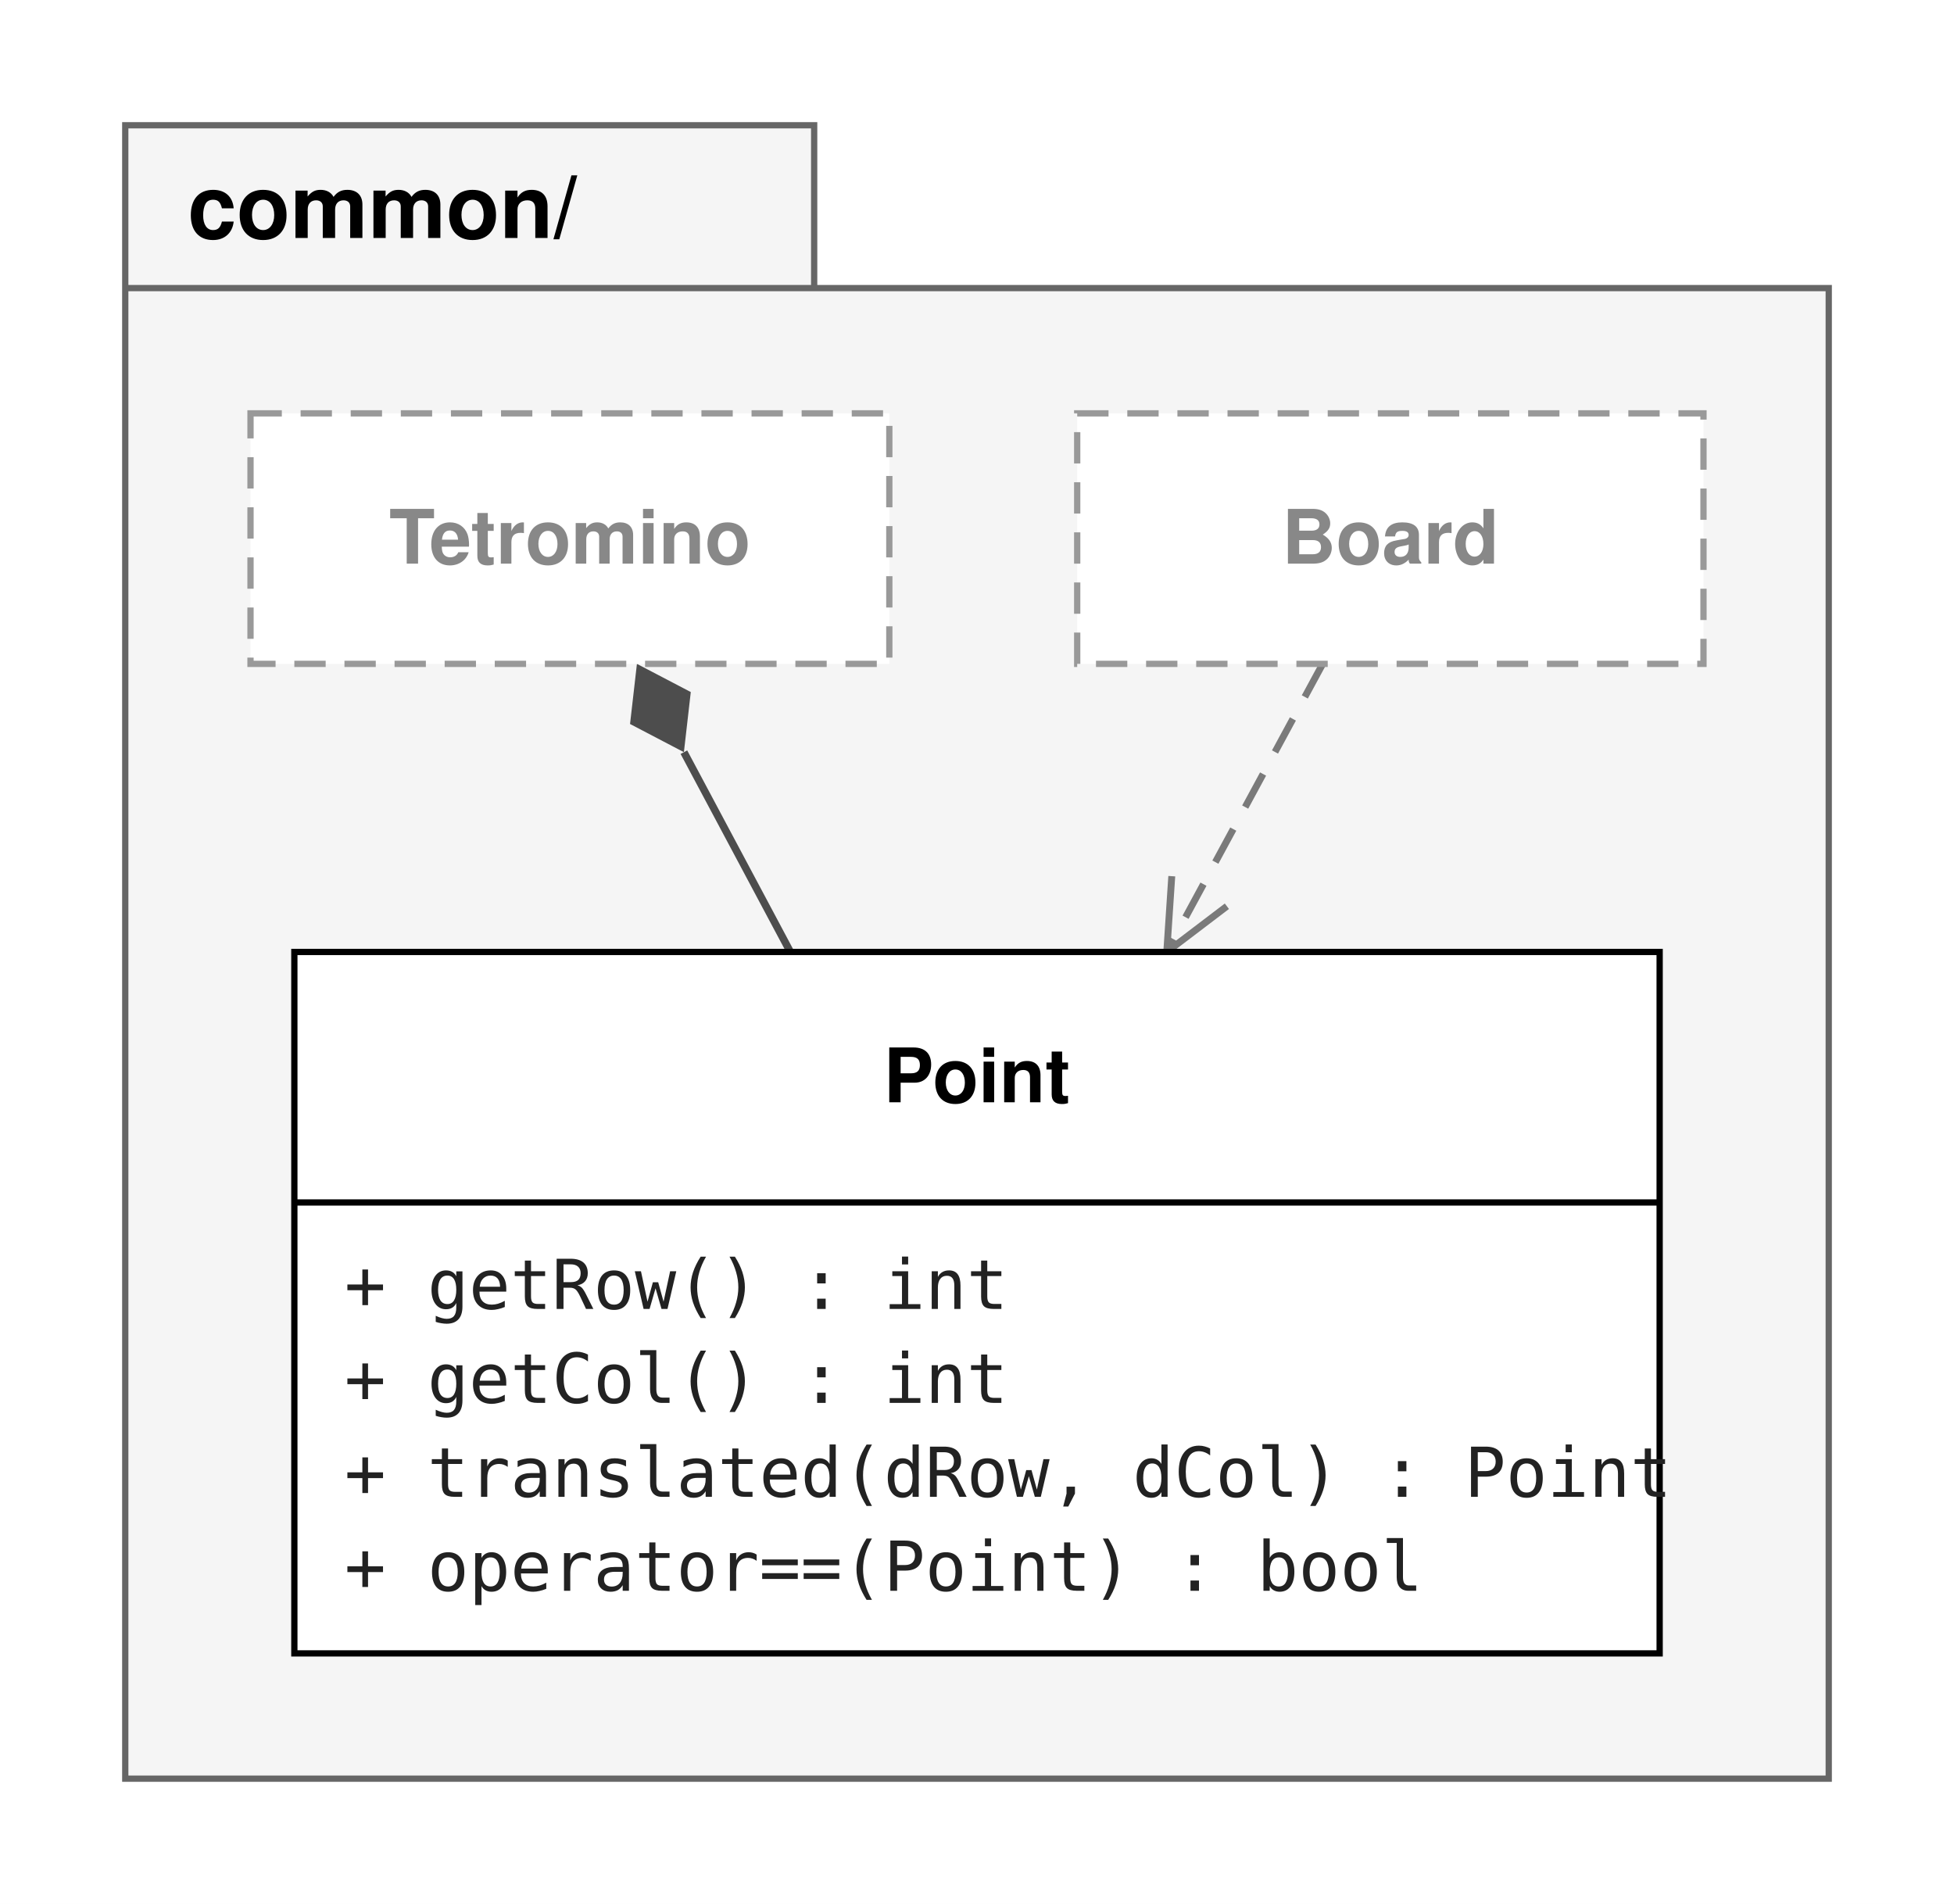
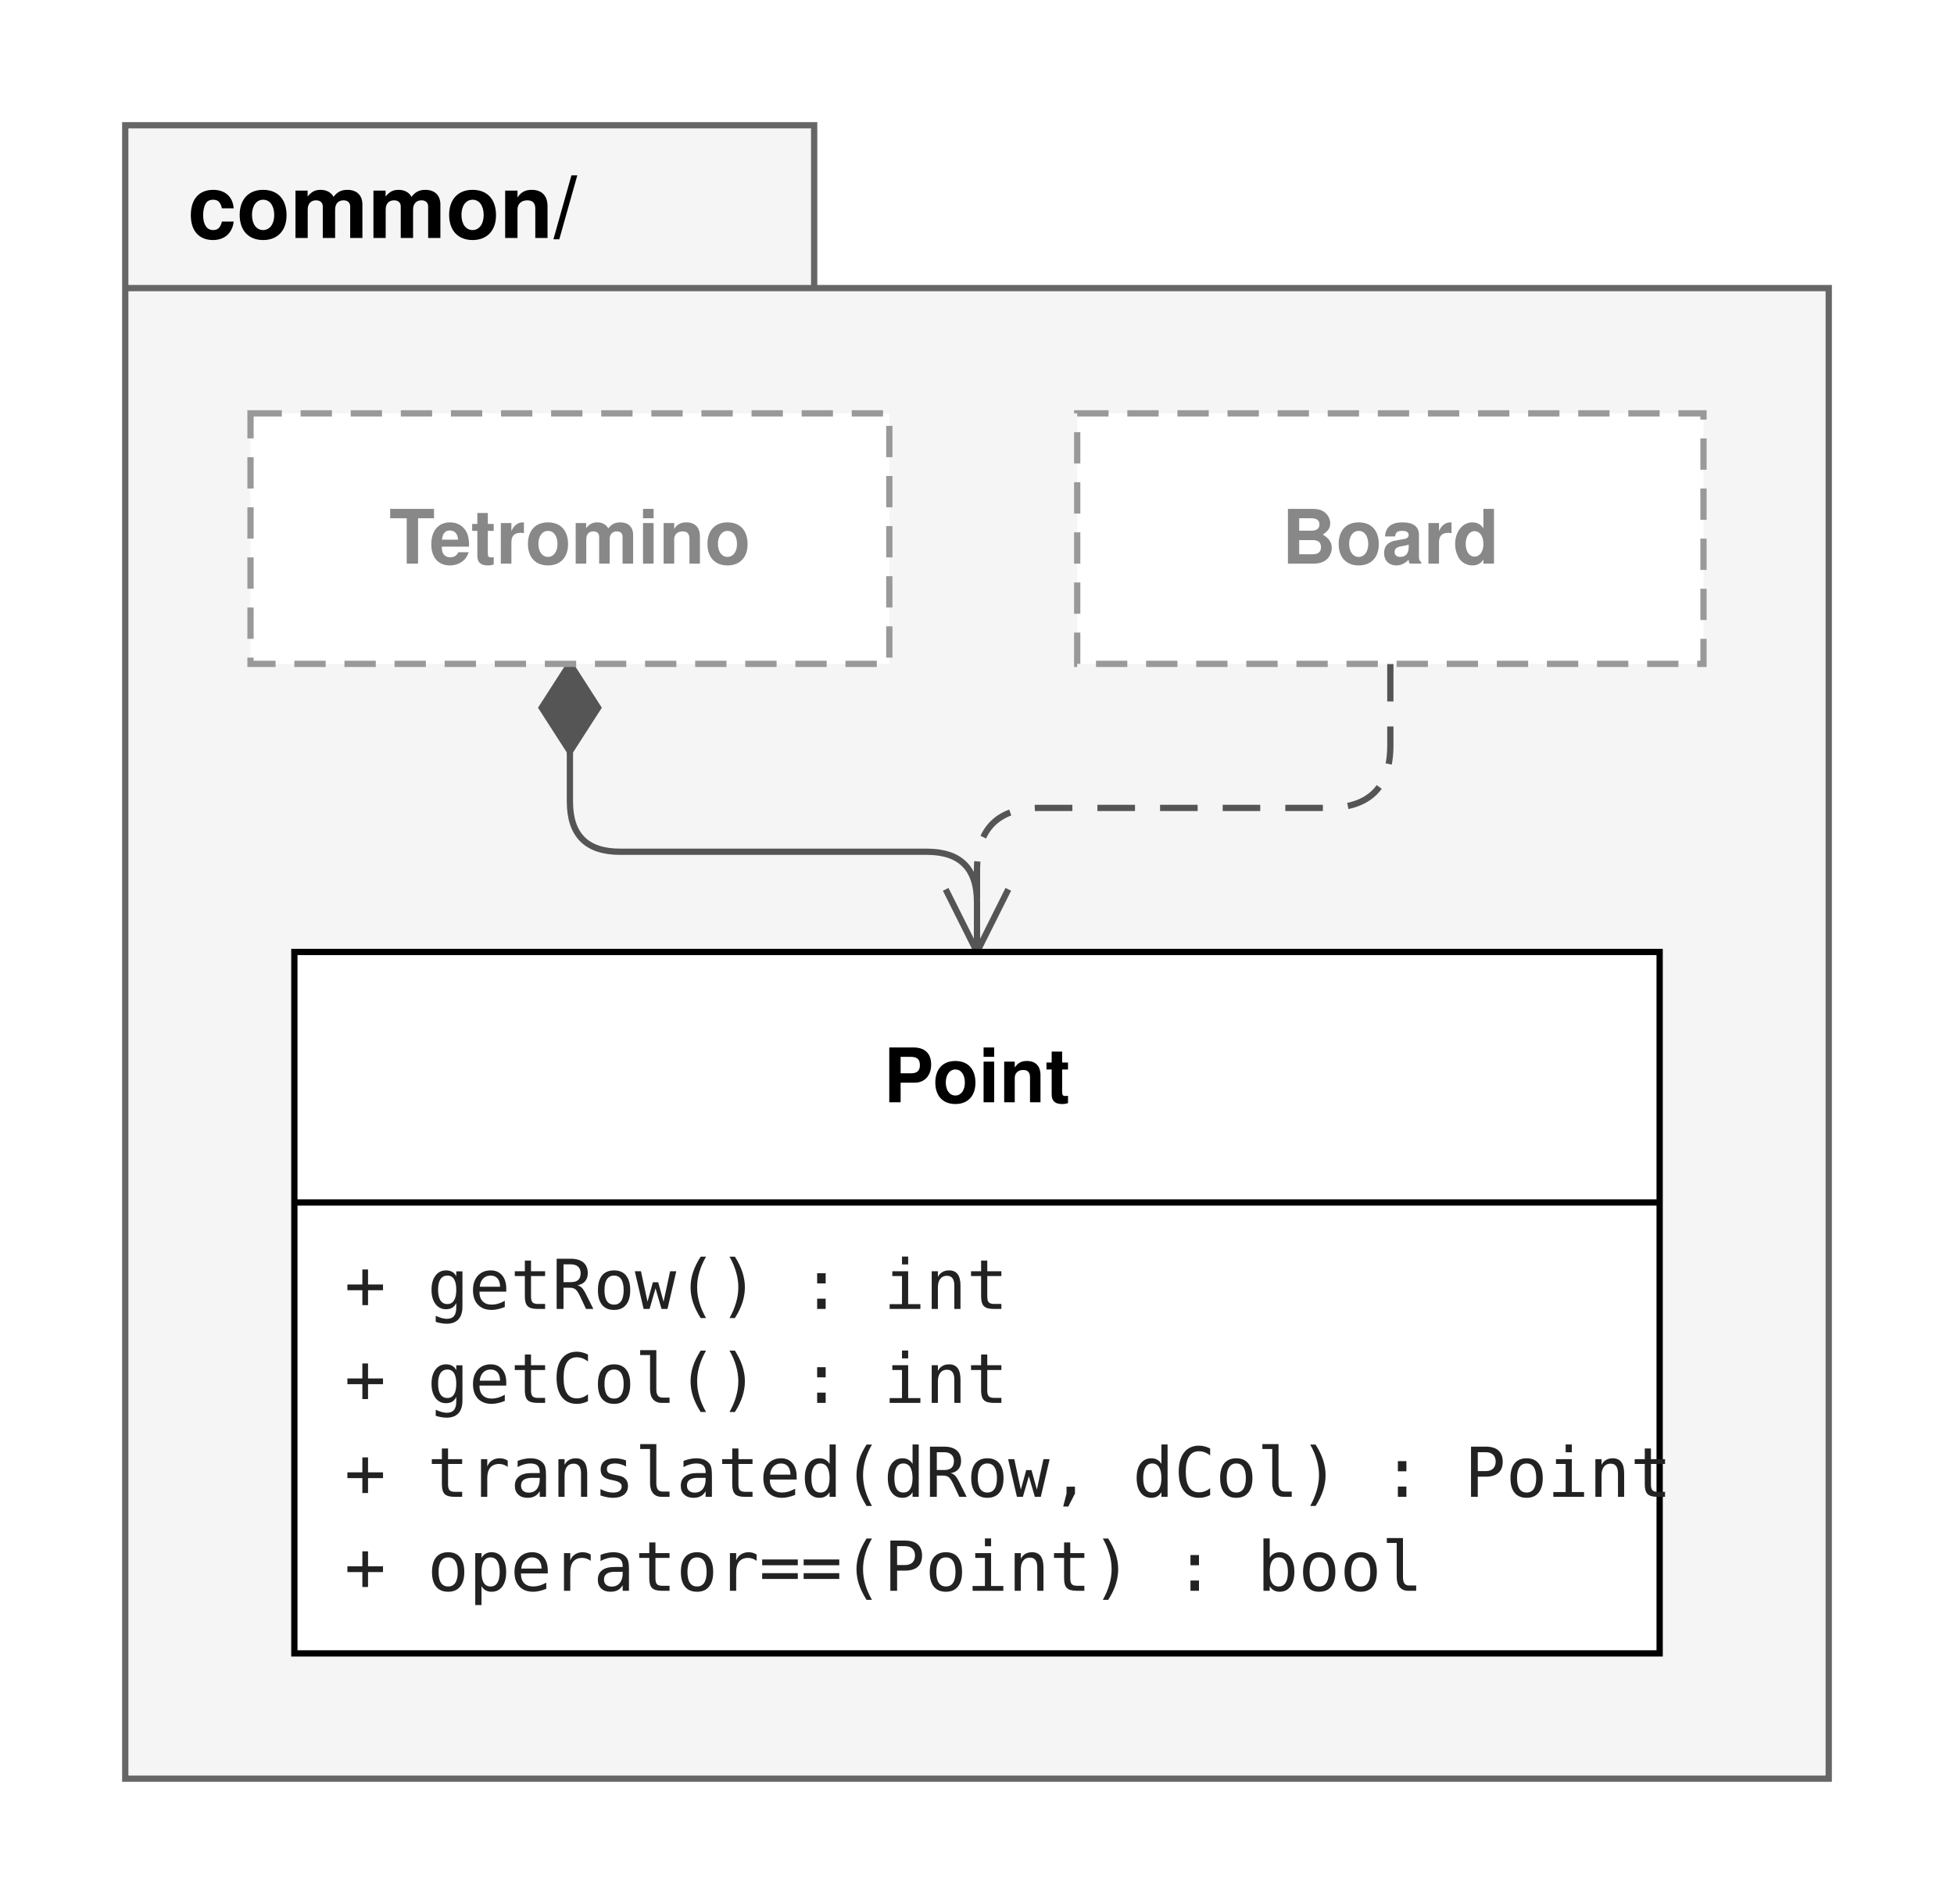
<svg xmlns="http://www.w3.org/2000/svg" width="312" height="304" viewBox="-20 -20 312 304">
  <rect x="-20" y="-20" width="312" height="304" fill="#ffffff" />
  <path d="M 0 0 L 110 0 L 110 26 L 272 26 L 272 264 L 0 264 Z" fill="#f5f5f5" stroke="none" />
  <path d="M 0 26 L 0 0 L 110 0 L 110 26 M 0 26 L 272 26 L 272 264 L 0 264 Z" fill="none" stroke="#666666" />
  <text x="10.0" y="18.0" font-family="Helvetica, Arial, 'Malgun Gothic', 'Apple SD Gothic Neo', sans-serif" font-size="14" font-weight="bold" font-style="normal" text-anchor="start" fill="#000000">common/</text>
-   <line x1="89.2" y1="100.1" x2="106.2" y2="132.0" stroke="#4d4d4d" stroke-width="1.2" />
-   <polygon points="81.7,86.0 80.6,95.6 89.2,100.1 90.3,90.5" fill="#4d4d4d" />
-   <line x1="191.2" y1="86.0" x2="166.3" y2="132.0" stroke="#7a7a7a" stroke-width="1.1" stroke-dasharray="6 4" />
-   <polyline points="167.1,119.9 166.3,132.0 175.9,124.7" fill="none" stroke="#7a7a7a" stroke-width="1.1" />
+   <path d="M 71.0 100.0 L 71.0 108.0 Q 71.0 116.0 79.0 116.0 L 128.0 116.0 Q 136.0 116.0 136.0 124.0 L 136.0 132.0" fill="none" stroke="#555555" />
+   <polygon points="71.0,86.0 66.5,93.0 71.0,100.0 75.5,93.0" fill="#555555" stroke="#555555" />
+   <path d="M 202.0 86.0 L 202.0 99.0 Q 202.0 109.0 192.0 109.0 L 146.0 109.0 Q 136.0 109.0 136.0 119.0 L 136.0 132.0" fill="none" stroke="#555555" stroke-dasharray="6 4" />
+   <polyline points="131.0,122.0 136.0,132.0 141.0,122.0" fill="none" stroke="#555555" />
  <rect x="20" y="46" width="102" height="40" fill="#ffffff" stroke="#999999" stroke-dasharray="5 3" />
  <text x="71.0" y="70.0" font-family="Helvetica, Arial, 'Malgun Gothic', 'Apple SD Gothic Neo', sans-serif" font-size="12" font-weight="bold" font-style="normal" text-anchor="middle" fill="#888888">Tetromino</text>
  <rect x="152" y="46" width="100" height="40" fill="#ffffff" stroke="#999999" stroke-dasharray="5 3" />
  <text x="202.0" y="70.0" font-family="Helvetica, Arial, 'Malgun Gothic', 'Apple SD Gothic Neo', sans-serif" font-size="12" font-weight="bold" font-style="normal" text-anchor="middle" fill="#888888">Board</text>
  <rect x="27" y="132" width="218" height="112" fill="#ffffff" stroke="#000000" />
  <line x1="27" y1="172" x2="245" y2="172" stroke="#000000" />
  <text x="136.0" y="156.0" font-family="Helvetica, Arial, 'Malgun Gothic', 'Apple SD Gothic Neo', sans-serif" font-size="12" font-weight="bold" font-style="normal" text-anchor="middle" fill="#000000">Point</text>
  <text x="35.0" y="189.0" font-family="Consolas, Menlo, 'D2Coding', monospace" font-size="11" font-weight="normal" font-style="normal" text-anchor="start" fill="#222">+ getRow() : int</text>
  <text x="35.0" y="204.0" font-family="Consolas, Menlo, 'D2Coding', monospace" font-size="11" font-weight="normal" font-style="normal" text-anchor="start" fill="#222">+ getCol() : int</text>
  <text x="35.0" y="219.0" font-family="Consolas, Menlo, 'D2Coding', monospace" font-size="11" font-weight="normal" font-style="normal" text-anchor="start" fill="#222">+ translated(dRow, dCol) : Point</text>
  <text x="35.0" y="234.0" font-family="Consolas, Menlo, 'D2Coding', monospace" font-size="11" font-weight="normal" font-style="normal" text-anchor="start" fill="#222">+ operator==(Point) : bool</text>
</svg>
